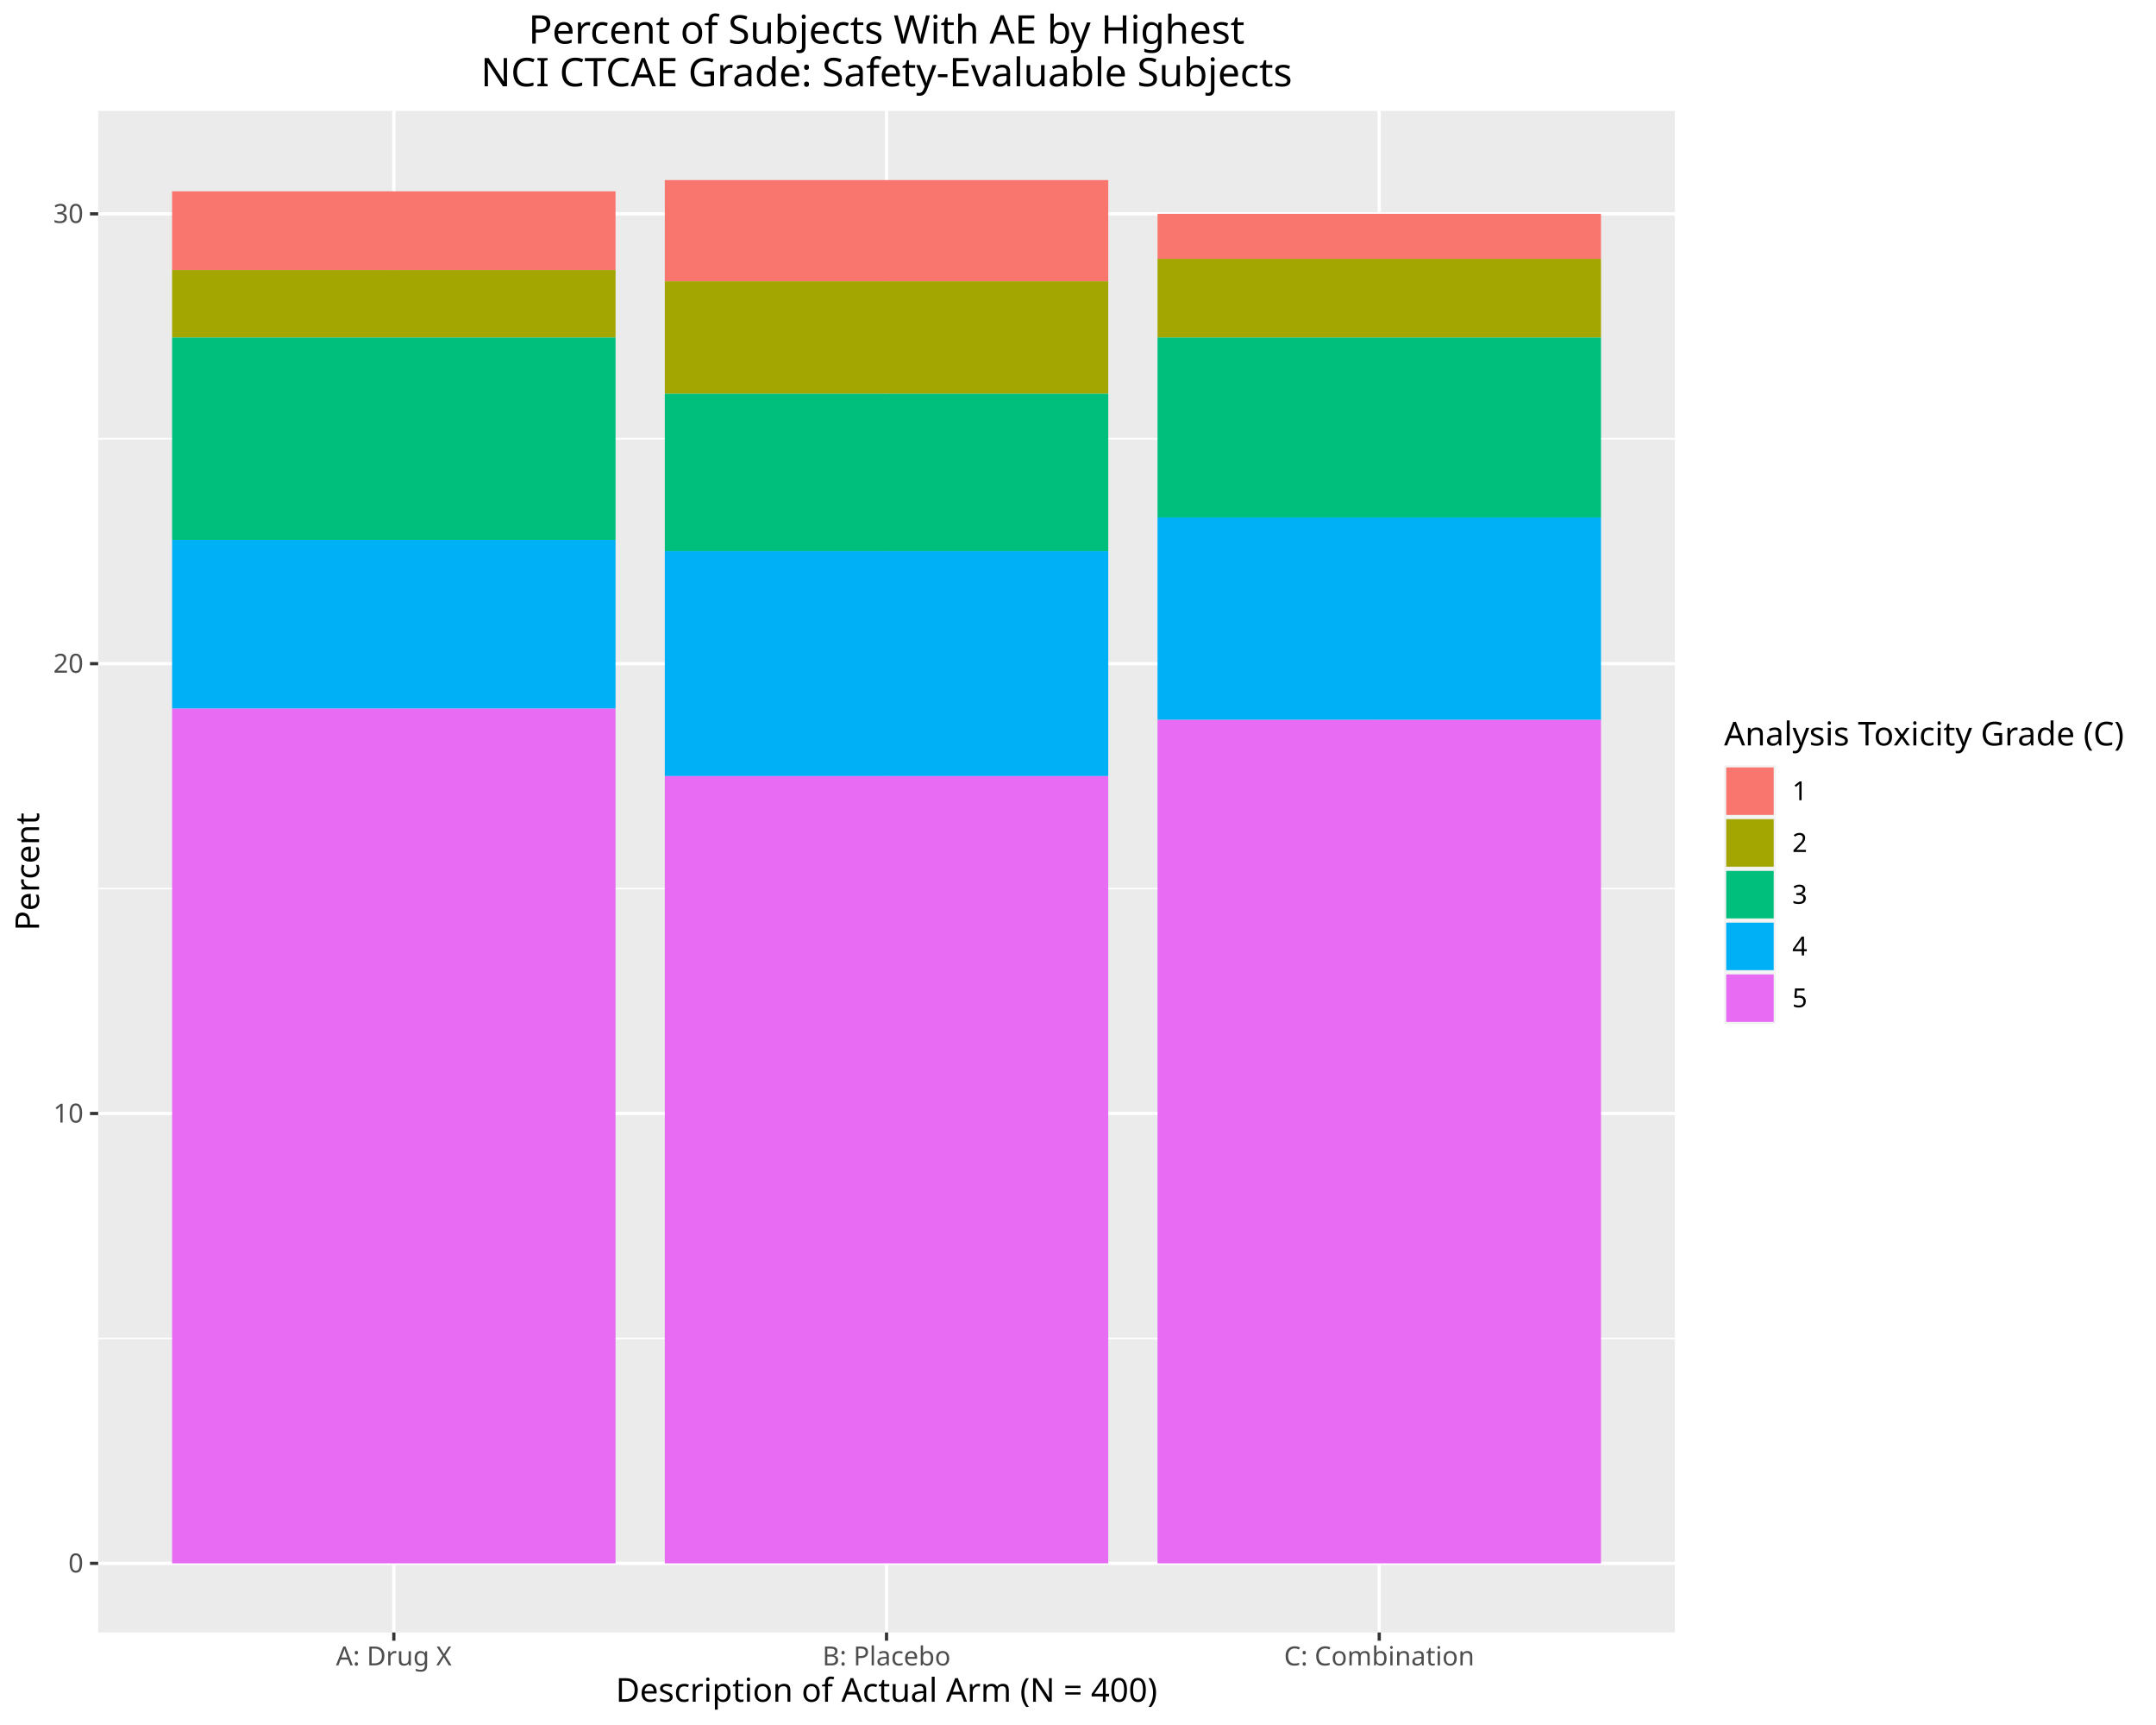
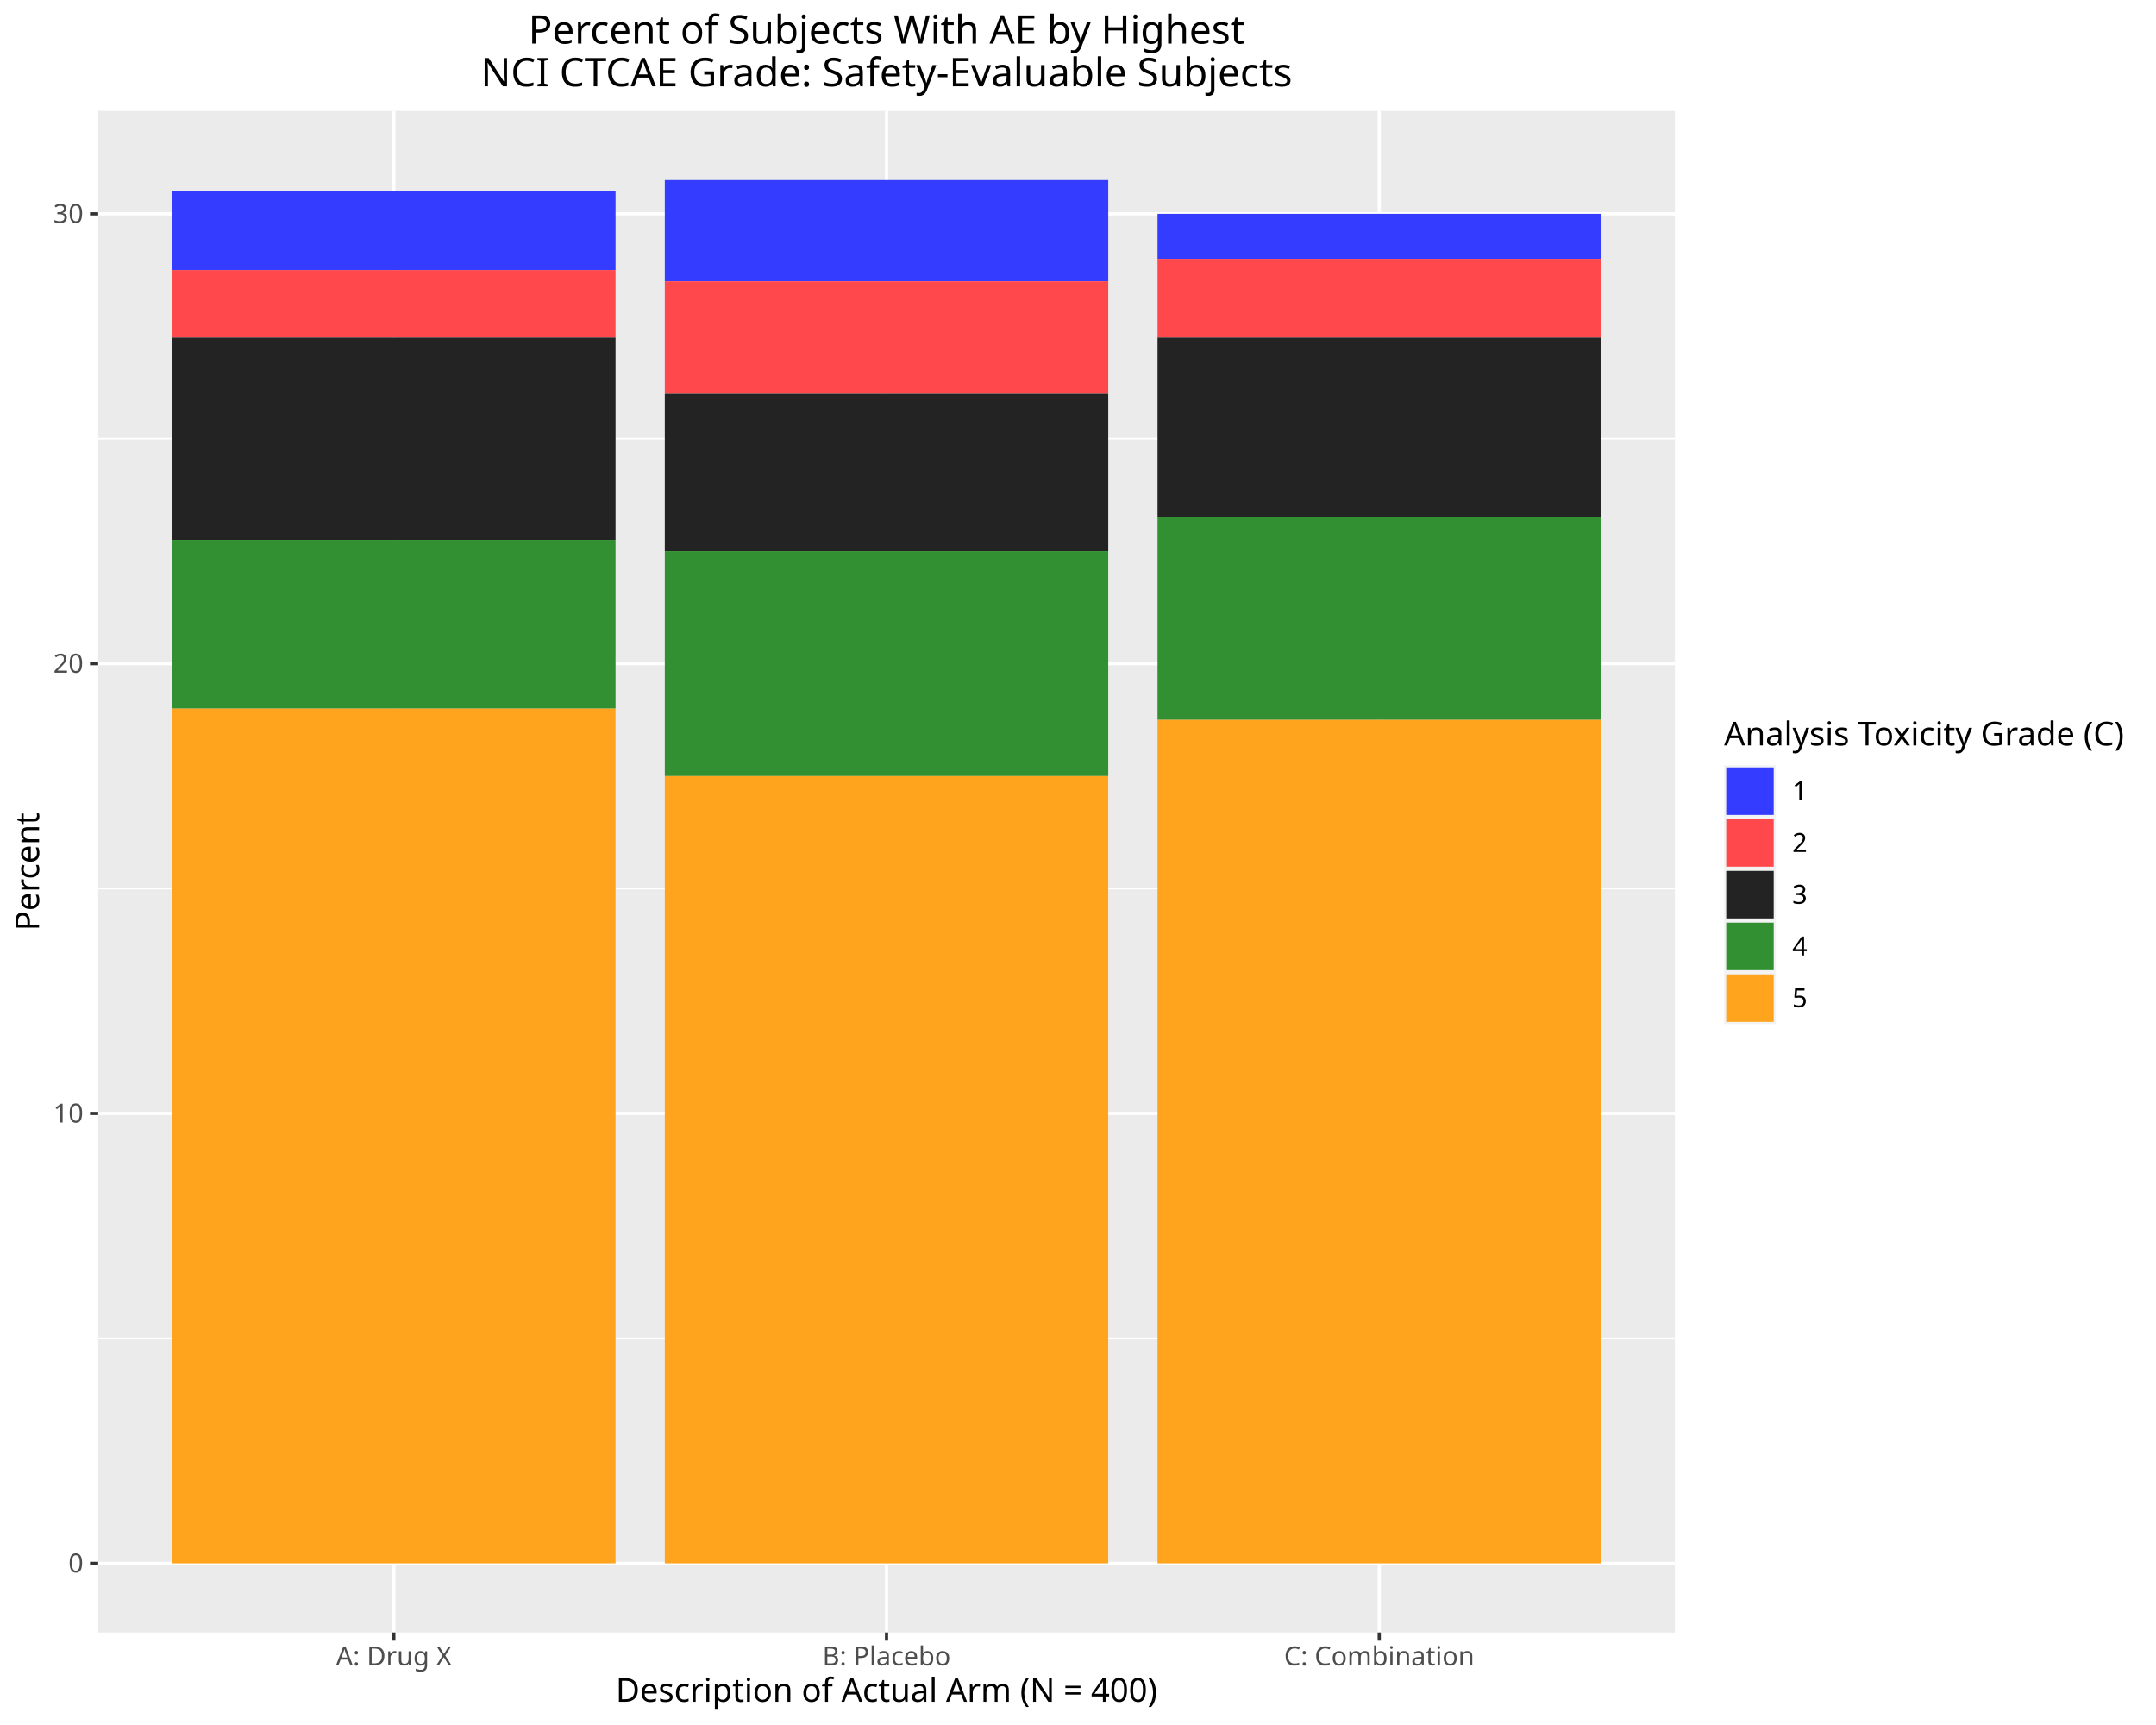
<svg xmlns="http://www.w3.org/2000/svg" class="svglite" data-engine-version="2.0" width="720.00pt" height="576.00pt" viewBox="0 0 720.00 576.00">
  <defs>
    <style type="text/css">
    .svglite line, .svglite polyline, .svglite polygon, .svglite path, .svglite rect, .svglite circle {
      fill: none;
      stroke: #000000;
      stroke-linecap: round;
      stroke-linejoin: round;
      stroke-miterlimit: 10.00;
    }
  </style>
  </defs>
  <rect width="100%" height="100%" style="stroke: none; fill: #FFFFFF;" />
  <defs>
    <clipPath id="cpMC4wMHw3MjAuMDB8MC4wMHw1NzYuMDA=">
      <rect x="0.00" y="0.00" width="720.00" height="576.00" />
    </clipPath>
  </defs>
  <g clip-path="url(#cpMC4wMHw3MjAuMDB8MC4wMHw1NzYuMDA=)">
    <rect x="0.00" y="0.00" width="720.00" height="576.00" style="stroke-width: 1.07; stroke: #FFFFFF; fill: #FFFFFF;" />
  </g>
  <defs>
    <clipPath id="cpMzIuNzl8NTU5LjMyfDM3LjA0fDU0NS4xMQ==">
      <rect x="32.79" y="37.04" width="526.53" height="508.07" />
    </clipPath>
  </defs>
  <g clip-path="url(#cpMzIuNzl8NTU5LjMyfDM3LjA0fDU0NS4xMQ==)">
    <rect x="32.79" y="37.04" width="526.53" height="508.07" style="stroke-width: 1.07; stroke: none; fill: #EBEBEB;" />
    <polyline points="32.79,446.92 559.32,446.92 " style="stroke-width: 0.53; stroke: #FFFFFF; stroke-linecap: butt;" />
    <polyline points="32.79,296.71 559.32,296.71 " style="stroke-width: 0.53; stroke: #FFFFFF; stroke-linecap: butt;" />
    <polyline points="32.79,146.50 559.32,146.50 " style="stroke-width: 0.53; stroke: #FFFFFF; stroke-linecap: butt;" />
    <polyline points="32.79,522.02 559.32,522.02 " style="stroke-width: 1.07; stroke: #FFFFFF; stroke-linecap: butt;" />
    <polyline points="32.79,371.81 559.32,371.81 " style="stroke-width: 1.07; stroke: #FFFFFF; stroke-linecap: butt;" />
    <polyline points="32.79,221.61 559.32,221.61 " style="stroke-width: 1.07; stroke: #FFFFFF; stroke-linecap: butt;" />
    <polyline points="32.79,71.40 559.32,71.40 " style="stroke-width: 1.07; stroke: #FFFFFF; stroke-linecap: butt;" />
    <polyline points="131.52,545.11 131.52,37.04 " style="stroke-width: 1.07; stroke: #FFFFFF; stroke-linecap: butt;" />
    <polyline points="296.06,545.11 296.06,37.04 " style="stroke-width: 1.07; stroke: #FFFFFF; stroke-linecap: butt;" />
    <polyline points="460.60,545.11 460.60,37.04 " style="stroke-width: 1.07; stroke: #FFFFFF; stroke-linecap: butt;" />
-     <rect x="57.47" y="63.89" width="148.09" height="26.29" style="stroke-width: 1.07; stroke: none; stroke-linecap: butt; stroke-linejoin: miter; fill: #F8766D;" />
-     <rect x="57.47" y="90.17" width="148.09" height="22.53" style="stroke-width: 1.07; stroke: none; stroke-linecap: butt; stroke-linejoin: miter; fill: #A3A500;" />
-     <rect x="57.47" y="112.71" width="148.09" height="67.59" style="stroke-width: 1.07; stroke: none; stroke-linecap: butt; stroke-linejoin: miter; fill: #00BF7D;" />
-     <rect x="57.47" y="180.30" width="148.09" height="56.33" style="stroke-width: 1.07; stroke: none; stroke-linecap: butt; stroke-linejoin: miter; fill: #00B0F6;" />
-     <rect x="57.47" y="236.63" width="148.09" height="285.39" style="stroke-width: 1.07; stroke: none; stroke-linecap: butt; stroke-linejoin: miter; fill: #E76BF3;" />
-     <rect x="222.01" y="60.13" width="148.09" height="33.80" style="stroke-width: 1.07; stroke: none; stroke-linecap: butt; stroke-linejoin: miter; fill: #F8766D;" />
-     <rect x="222.01" y="93.93" width="148.09" height="37.55" style="stroke-width: 1.07; stroke: none; stroke-linecap: butt; stroke-linejoin: miter; fill: #A3A500;" />
-     <rect x="222.01" y="131.48" width="148.09" height="52.57" style="stroke-width: 1.07; stroke: none; stroke-linecap: butt; stroke-linejoin: miter; fill: #00BF7D;" />
-     <rect x="222.01" y="184.05" width="148.09" height="75.10" style="stroke-width: 1.07; stroke: none; stroke-linecap: butt; stroke-linejoin: miter; fill: #00B0F6;" />
-     <rect x="222.01" y="259.16" width="148.09" height="262.86" style="stroke-width: 1.07; stroke: none; stroke-linecap: butt; stroke-linejoin: miter; fill: #E76BF3;" />
-     <rect x="386.56" y="71.40" width="148.09" height="15.02" style="stroke-width: 1.07; stroke: none; stroke-linecap: butt; stroke-linejoin: miter; fill: #F8766D;" />
-     <rect x="386.56" y="86.42" width="148.09" height="26.29" style="stroke-width: 1.07; stroke: none; stroke-linecap: butt; stroke-linejoin: miter; fill: #A3A500;" />
-     <rect x="386.56" y="112.71" width="148.09" height="60.08" style="stroke-width: 1.07; stroke: none; stroke-linecap: butt; stroke-linejoin: miter; fill: #00BF7D;" />
-     <rect x="386.56" y="172.79" width="148.09" height="67.59" style="stroke-width: 1.07; stroke: none; stroke-linecap: butt; stroke-linejoin: miter; fill: #00B0F6;" />
-     <rect x="386.56" y="240.38" width="148.09" height="281.64" style="stroke-width: 1.07; stroke: none; stroke-linecap: butt; stroke-linejoin: miter; fill: #E76BF3;" />
+     <rect x="57.47" y="63.89" width="148.09" height="26.29" style="stroke-width: 1.07; stroke: none; stroke-linecap: butt; stroke-linejoin: miter; fill: #343CFF;" />
+     <rect x="57.47" y="90.17" width="148.09" height="22.53" style="stroke-width: 1.07; stroke: none; stroke-linecap: butt; stroke-linejoin: miter; fill: #FF484B;" />
+     <rect x="57.47" y="112.71" width="148.09" height="67.59" style="stroke-width: 1.07; stroke: none; stroke-linecap: butt; stroke-linejoin: miter; fill: #232323;" />
+     <rect x="57.47" y="180.30" width="148.09" height="56.33" style="stroke-width: 1.07; stroke: none; stroke-linecap: butt; stroke-linejoin: miter; fill: #329032;" />
+     <rect x="57.47" y="236.63" width="148.09" height="285.39" style="stroke-width: 1.07; stroke: none; stroke-linecap: butt; stroke-linejoin: miter; fill: #FFA41C;" />
+     <rect x="222.01" y="60.13" width="148.09" height="33.80" style="stroke-width: 1.07; stroke: none; stroke-linecap: butt; stroke-linejoin: miter; fill: #343CFF;" />
+     <rect x="222.01" y="93.93" width="148.09" height="37.55" style="stroke-width: 1.07; stroke: none; stroke-linecap: butt; stroke-linejoin: miter; fill: #FF484B;" />
+     <rect x="222.01" y="131.48" width="148.09" height="52.57" style="stroke-width: 1.07; stroke: none; stroke-linecap: butt; stroke-linejoin: miter; fill: #232323;" />
+     <rect x="222.01" y="184.05" width="148.09" height="75.10" style="stroke-width: 1.07; stroke: none; stroke-linecap: butt; stroke-linejoin: miter; fill: #329032;" />
+     <rect x="222.01" y="259.16" width="148.09" height="262.86" style="stroke-width: 1.07; stroke: none; stroke-linecap: butt; stroke-linejoin: miter; fill: #FFA41C;" />
+     <rect x="386.56" y="71.40" width="148.09" height="15.02" style="stroke-width: 1.07; stroke: none; stroke-linecap: butt; stroke-linejoin: miter; fill: #343CFF;" />
+     <rect x="386.56" y="86.42" width="148.09" height="26.29" style="stroke-width: 1.07; stroke: none; stroke-linecap: butt; stroke-linejoin: miter; fill: #FF484B;" />
+     <rect x="386.56" y="112.71" width="148.09" height="60.08" style="stroke-width: 1.07; stroke: none; stroke-linecap: butt; stroke-linejoin: miter; fill: #232323;" />
+     <rect x="386.56" y="172.79" width="148.09" height="67.59" style="stroke-width: 1.07; stroke: none; stroke-linecap: butt; stroke-linejoin: miter; fill: #329032;" />
+     <rect x="386.56" y="240.38" width="148.09" height="281.64" style="stroke-width: 1.07; stroke: none; stroke-linecap: butt; stroke-linejoin: miter; fill: #FFA41C;" />
  </g>
  <g clip-path="url(#cpMC4wMHw3MjAuMDB8MC4wMHw1NzYuMDA=)">
    <text x="27.86" y="525.05" text-anchor="end" style="font-size: 8.80px; fill: #4D4D4D; font-family: sans;" textLength="4.89px" lengthAdjust="spacingAndGlyphs">0</text>
    <text x="27.86" y="374.84" text-anchor="end" style="font-size: 8.80px; fill: #4D4D4D; font-family: sans;" textLength="9.79px" lengthAdjust="spacingAndGlyphs">10</text>
    <text x="27.86" y="224.63" text-anchor="end" style="font-size: 8.80px; fill: #4D4D4D; font-family: sans;" textLength="9.79px" lengthAdjust="spacingAndGlyphs">20</text>
    <text x="27.86" y="74.43" text-anchor="end" style="font-size: 8.80px; fill: #4D4D4D; font-family: sans;" textLength="9.79px" lengthAdjust="spacingAndGlyphs">30</text>
    <polyline points="30.05,522.02 32.79,522.02 " style="stroke-width: 1.07; stroke: #333333; stroke-linecap: butt;" />
    <polyline points="30.05,371.81 32.79,371.81 " style="stroke-width: 1.07; stroke: #333333; stroke-linecap: butt;" />
    <polyline points="30.05,221.61 32.79,221.61 " style="stroke-width: 1.07; stroke: #333333; stroke-linecap: butt;" />
    <polyline points="30.05,71.40 32.79,71.40 " style="stroke-width: 1.07; stroke: #333333; stroke-linecap: butt;" />
    <polyline points="131.52,547.85 131.52,545.11 " style="stroke-width: 1.07; stroke: #333333; stroke-linecap: butt;" />
    <polyline points="296.06,547.85 296.06,545.11 " style="stroke-width: 1.07; stroke: #333333; stroke-linecap: butt;" />
    <polyline points="460.60,547.85 460.60,545.11 " style="stroke-width: 1.07; stroke: #333333; stroke-linecap: butt;" />
    <text x="131.52" y="556.10" text-anchor="middle" style="font-size: 8.80px; fill: #4D4D4D; font-family: sans;" textLength="38.15px" lengthAdjust="spacingAndGlyphs">A: Drug X</text>
    <text x="296.06" y="556.10" text-anchor="middle" style="font-size: 8.80px; fill: #4D4D4D; font-family: sans;" textLength="42.57px" lengthAdjust="spacingAndGlyphs">B: Placebo</text>
    <text x="460.60" y="556.10" text-anchor="middle" style="font-size: 8.80px; fill: #4D4D4D; font-family: sans;" textLength="60.66px" lengthAdjust="spacingAndGlyphs">C: Combination</text>
    <text x="296.06" y="568.24" text-anchor="middle" style="font-size: 11.00px; font-family: sans;" textLength="173.34px" lengthAdjust="spacingAndGlyphs">Description of Actual Arm (N = 400)</text>
    <text transform="translate(13.05,291.08) rotate(-90)" text-anchor="middle" style="font-size: 11.00px; font-family: sans;" textLength="37.92px" lengthAdjust="spacingAndGlyphs">Percent</text>
    <rect x="570.28" y="234.73" width="144.24" height="112.69" style="stroke-width: 1.07; stroke: none; fill: #FFFFFF;" />
    <text x="575.76" y="248.92" style="font-size: 11.00px; font-family: sans;" textLength="133.28px" lengthAdjust="spacingAndGlyphs">Analysis Toxicity Grade (C)</text>
    <rect x="575.76" y="255.54" width="17.28" height="17.28" style="stroke-width: 1.07; stroke: none; fill: #F2F2F2;" />
-     <rect x="576.47" y="256.25" width="15.86" height="15.86" style="stroke-width: 1.07; stroke: none; stroke-linecap: butt; stroke-linejoin: miter; fill: #F8766D;" />
+     <rect x="576.47" y="256.25" width="15.86" height="15.86" style="stroke-width: 1.07; stroke: none; stroke-linecap: butt; stroke-linejoin: miter; fill: #343CFF;" />
    <rect x="575.76" y="272.82" width="17.28" height="17.28" style="stroke-width: 1.07; stroke: none; fill: #F2F2F2;" />
-     <rect x="576.47" y="273.53" width="15.86" height="15.86" style="stroke-width: 1.07; stroke: none; stroke-linecap: butt; stroke-linejoin: miter; fill: #A3A500;" />
+     <rect x="576.47" y="273.53" width="15.86" height="15.86" style="stroke-width: 1.07; stroke: none; stroke-linecap: butt; stroke-linejoin: miter; fill: #FF484B;" />
    <rect x="575.76" y="290.10" width="17.28" height="17.28" style="stroke-width: 1.07; stroke: none; fill: #F2F2F2;" />
-     <rect x="576.47" y="290.81" width="15.86" height="15.86" style="stroke-width: 1.07; stroke: none; stroke-linecap: butt; stroke-linejoin: miter; fill: #00BF7D;" />
+     <rect x="576.47" y="290.81" width="15.86" height="15.86" style="stroke-width: 1.07; stroke: none; stroke-linecap: butt; stroke-linejoin: miter; fill: #232323;" />
    <rect x="575.76" y="307.38" width="17.28" height="17.28" style="stroke-width: 1.07; stroke: none; fill: #F2F2F2;" />
-     <rect x="576.47" y="308.09" width="15.86" height="15.86" style="stroke-width: 1.07; stroke: none; stroke-linecap: butt; stroke-linejoin: miter; fill: #00B0F6;" />
+     <rect x="576.47" y="308.09" width="15.86" height="15.86" style="stroke-width: 1.07; stroke: none; stroke-linecap: butt; stroke-linejoin: miter; fill: #329032;" />
    <rect x="575.76" y="324.66" width="17.28" height="17.28" style="stroke-width: 1.07; stroke: none; fill: #F2F2F2;" />
-     <rect x="576.47" y="325.37" width="15.86" height="15.86" style="stroke-width: 1.07; stroke: none; stroke-linecap: butt; stroke-linejoin: miter; fill: #E76BF3;" />
+     <rect x="576.47" y="325.37" width="15.86" height="15.86" style="stroke-width: 1.07; stroke: none; stroke-linecap: butt; stroke-linejoin: miter; fill: #FFA41C;" />
    <text x="598.52" y="267.21" style="font-size: 8.80px; font-family: sans;" textLength="4.89px" lengthAdjust="spacingAndGlyphs">1</text>
    <text x="598.52" y="284.49" style="font-size: 8.80px; font-family: sans;" textLength="4.89px" lengthAdjust="spacingAndGlyphs">2</text>
    <text x="598.52" y="301.77" style="font-size: 8.80px; font-family: sans;" textLength="4.89px" lengthAdjust="spacingAndGlyphs">3</text>
    <text x="598.52" y="319.05" style="font-size: 8.80px; font-family: sans;" textLength="4.89px" lengthAdjust="spacingAndGlyphs">4</text>
    <text x="598.52" y="336.33" style="font-size: 8.80px; font-family: sans;" textLength="4.89px" lengthAdjust="spacingAndGlyphs">5</text>
    <text x="296.06" y="14.56" text-anchor="middle" style="font-size: 13.20px; font-family: sans;" textLength="235.54px" lengthAdjust="spacingAndGlyphs">Percent of Subjects With AE by Highest </text>
    <text x="296.06" y="28.82" text-anchor="middle" style="font-size: 13.20px; font-family: sans;" textLength="276.63px" lengthAdjust="spacingAndGlyphs"> NCI CTCAE Grade: Safety-Evaluable Subjects</text>
  </g>
</svg>
